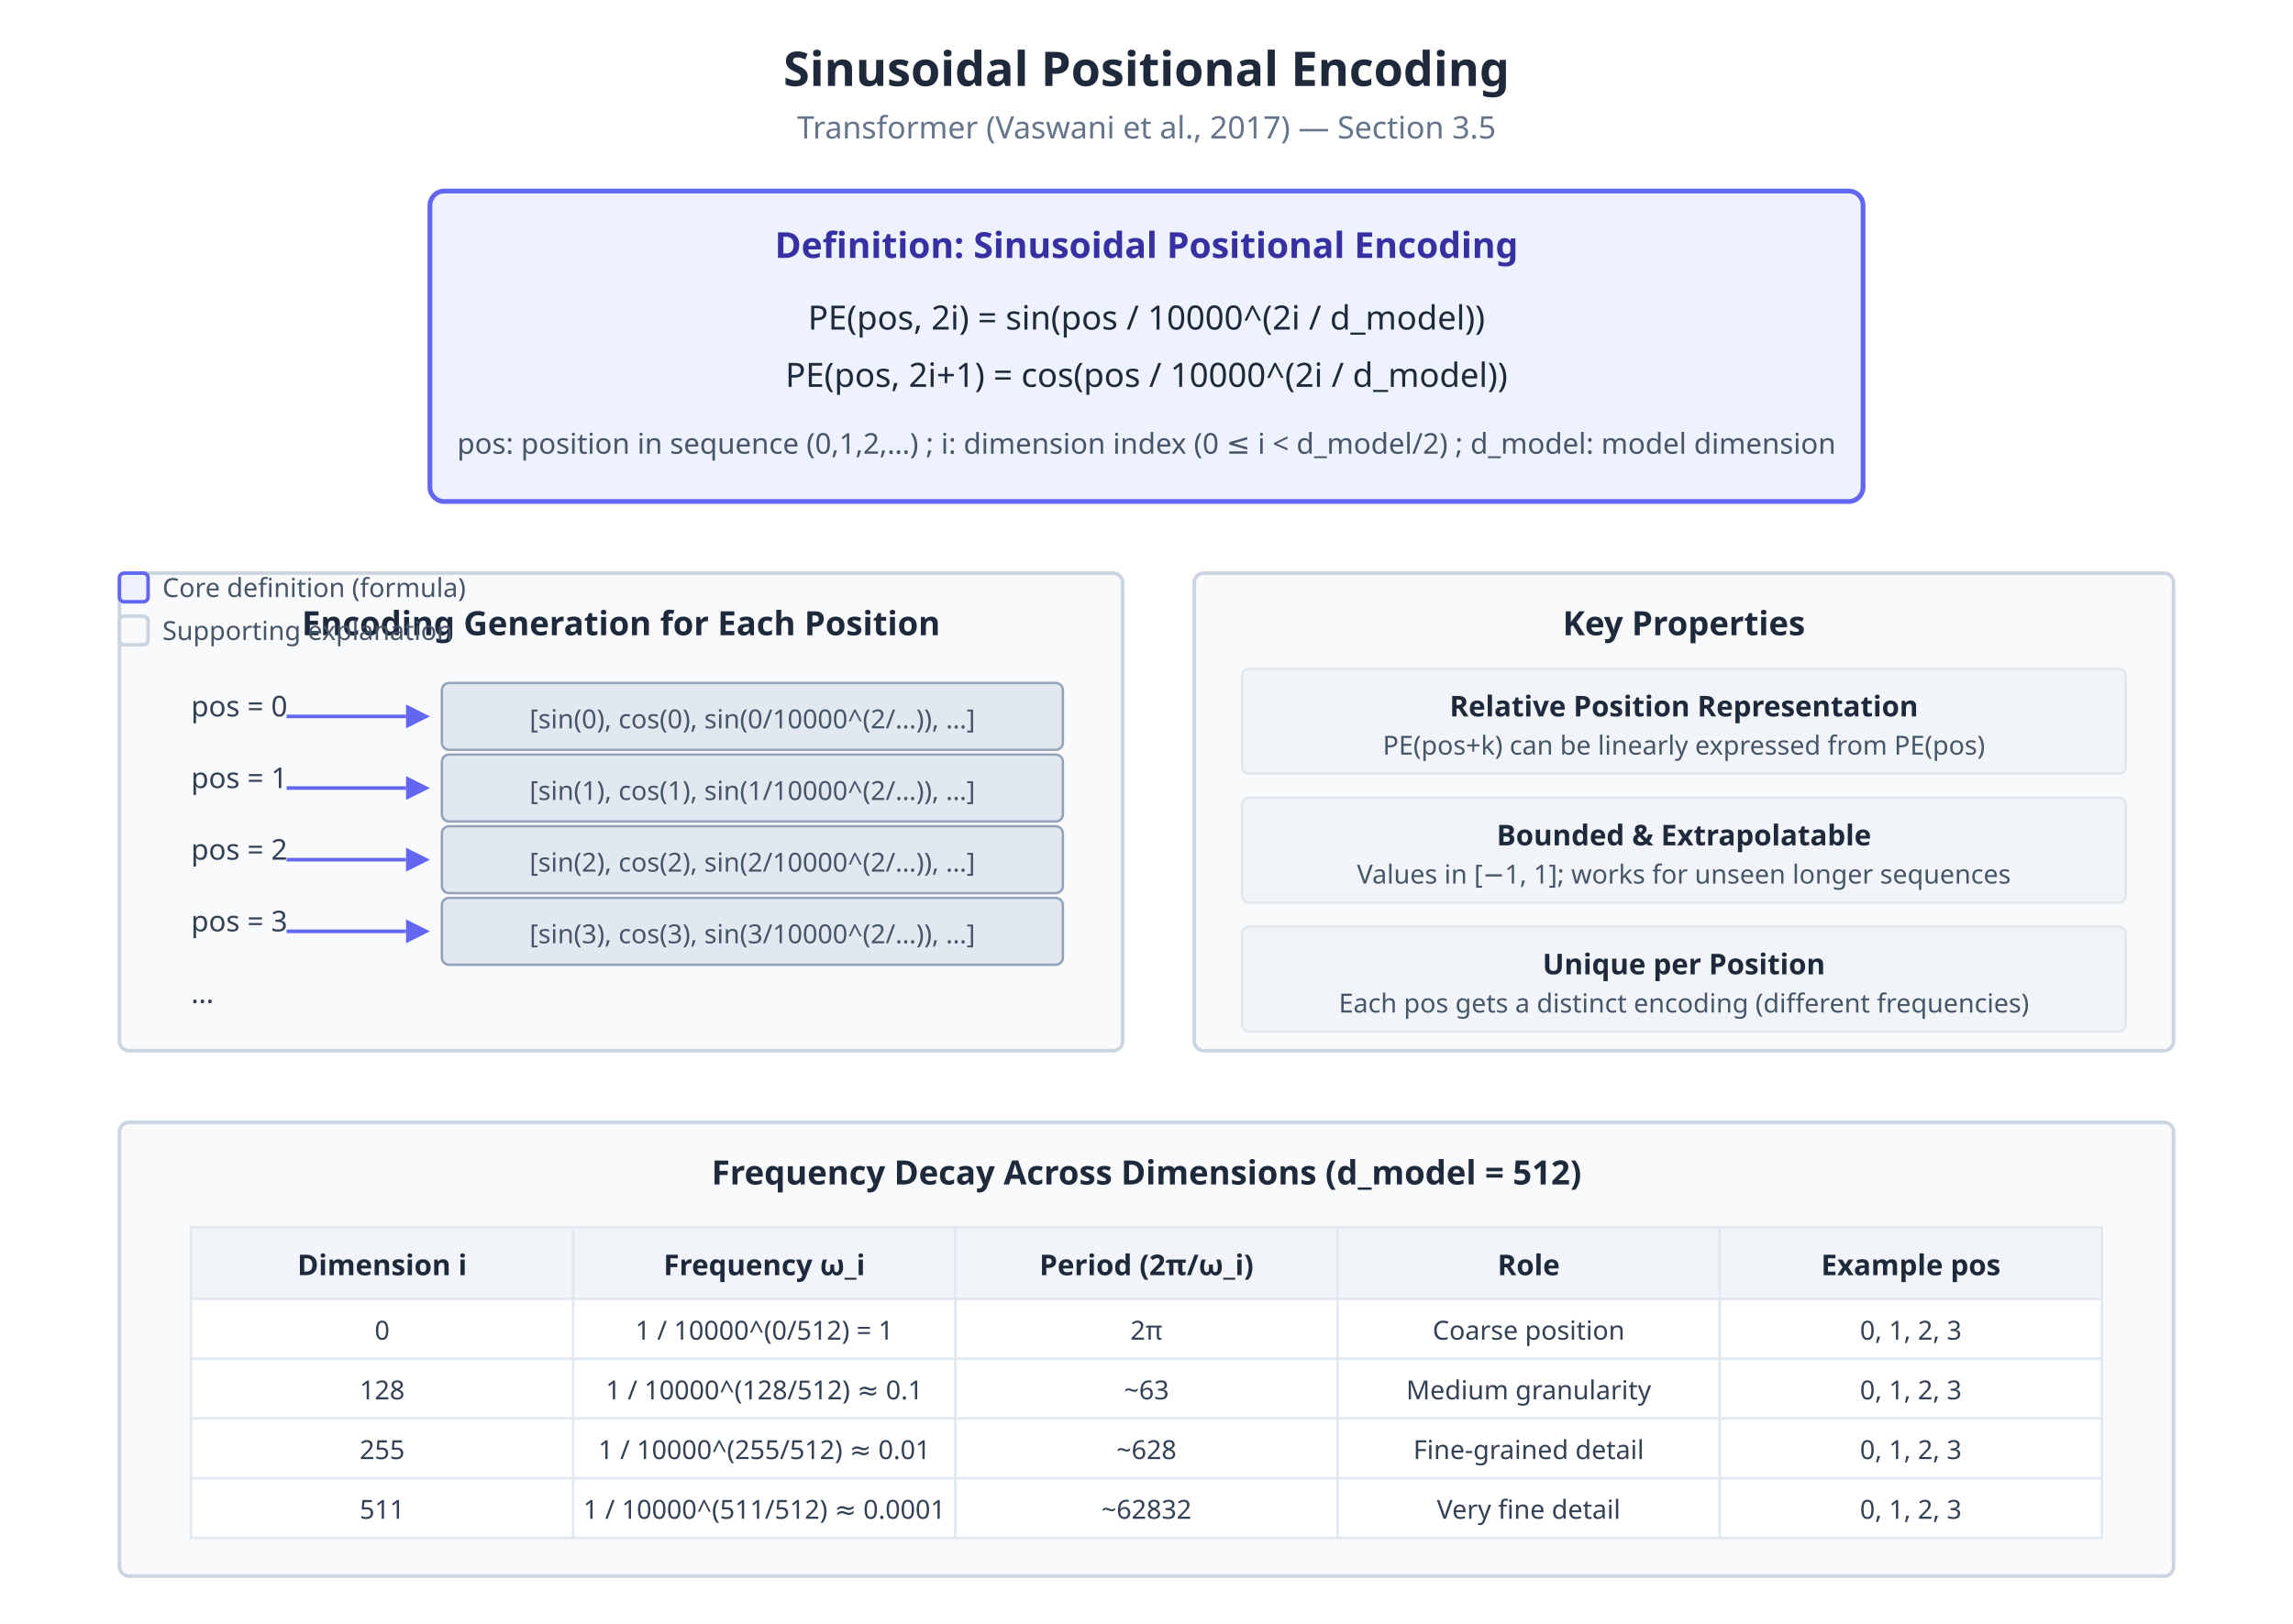
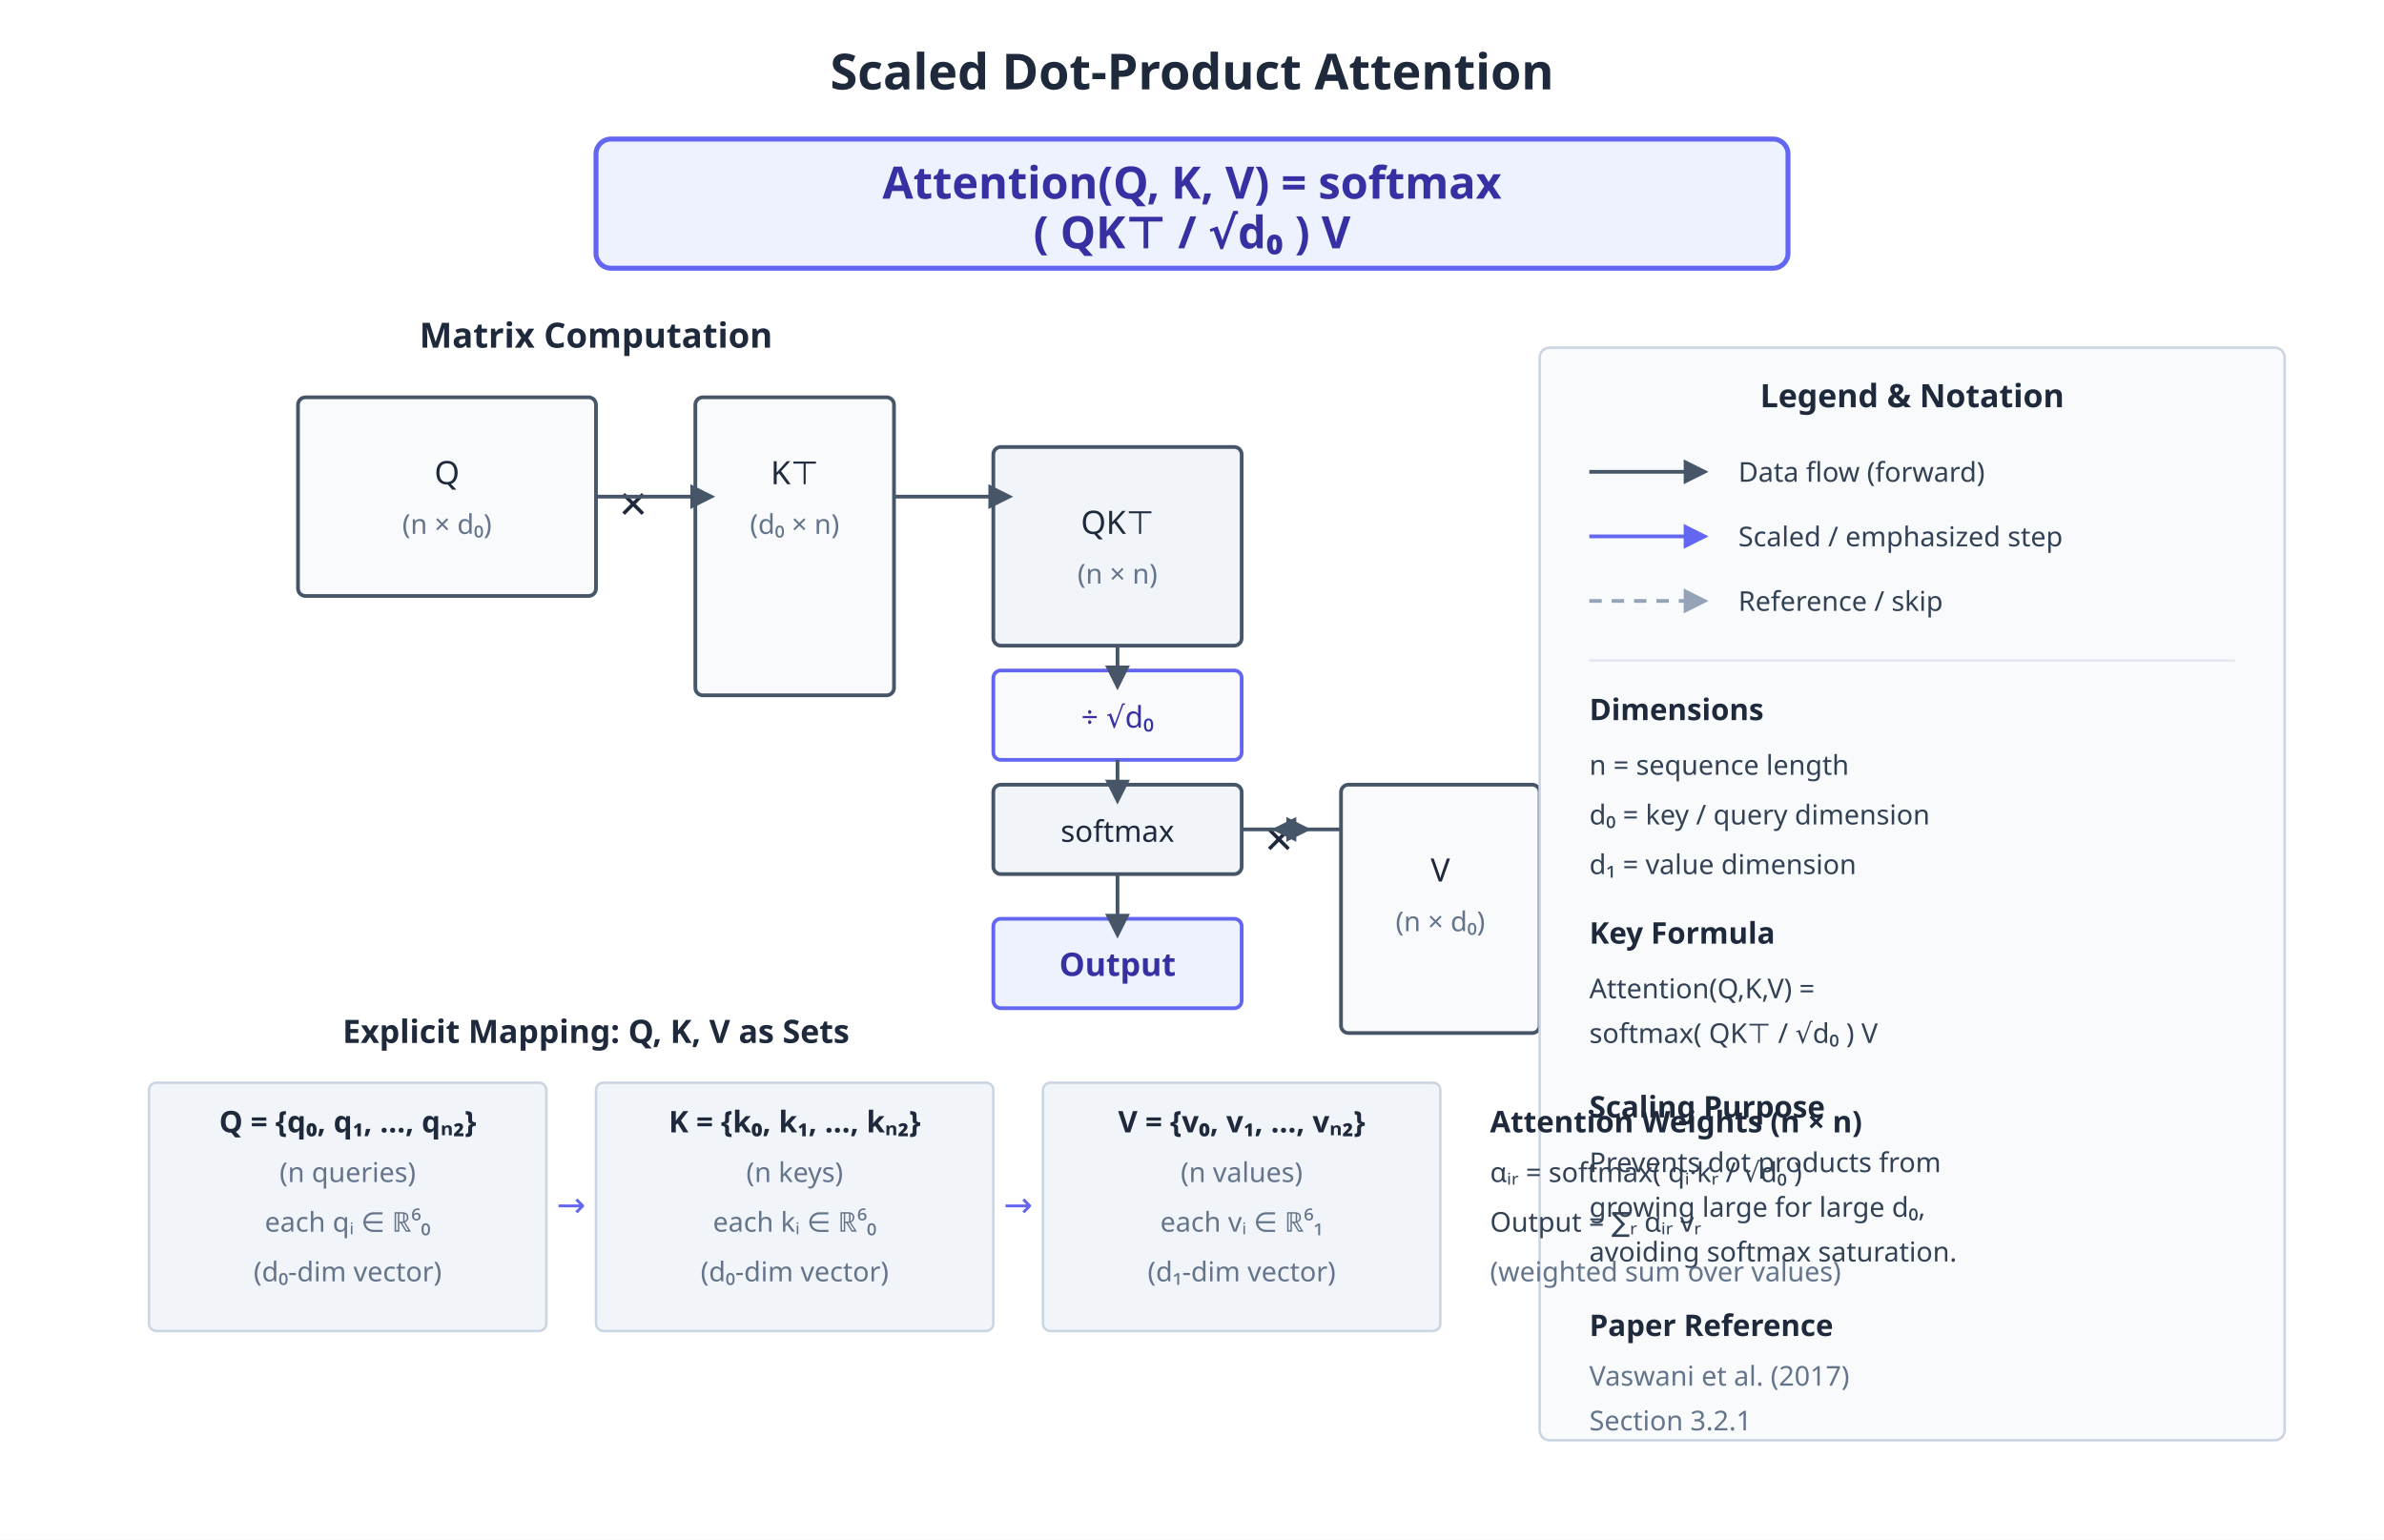
- <svg xmlns="http://www.w3.org/2000/svg" viewBox="0 0 960 680" font-family="'Segoe UI','PingFang SC','Microsoft YaHei',sans-serif" width="960" height="680">
-   <rect x="0" y="0" width="960" height="680" fill="#ffffff" />
-   <text x="480" y="36" font-size="20" font-weight="bold" fill="#1e293b" text-anchor="middle">Sinusoidal Positional Encoding</text>
-   <text x="480" y="58" font-size="13" fill="#64748b" text-anchor="middle">Transformer (Vaswani et al., 2017) — Section 3.5</text>
-   <rect x="180" y="80" width="600" height="130" rx="6" fill="#eef2ff" stroke="#6366f1" stroke-width="2" />
-   <text x="480" y="108" font-size="15" font-weight="bold" fill="#3730a3" text-anchor="middle">Definition: Sinusoidal Positional Encoding</text>
-   <text x="480" y="138" font-size="14" fill="#1e293b" text-anchor="middle">PE(pos, 2i) = sin(pos / 10000^(2i / d_model))</text>
-   <text x="480" y="162" font-size="14" fill="#1e293b" text-anchor="middle">PE(pos, 2i+1) = cos(pos / 10000^(2i / d_model))</text>
-   <text x="480" y="190" font-size="12" fill="#475569" text-anchor="middle">pos: position in sequence (0,1,2,…) ; i: dimension index (0 ≤ i &lt; d_model/2) ; d_model: model dimension</text>
-   <rect x="50" y="240" width="420" height="200" rx="4" fill="#f8fafc" stroke="#cbd5e1" stroke-width="1.5" />
-   <text x="260" y="266" font-size="14" font-weight="bold" fill="#1e293b" text-anchor="middle">Encoding Generation for Each Position</text>
-   <text x="80" y="300" font-size="12" fill="#334155" text-anchor="start">pos = 0</text>
-   <text x="80" y="330" font-size="12" fill="#334155" text-anchor="start">pos = 1</text>
-   <text x="80" y="360" font-size="12" fill="#334155" text-anchor="start">pos = 2</text>
-   <text x="80" y="390" font-size="12" fill="#334155" text-anchor="start">pos = 3</text>
-   <text x="80" y="420" font-size="12" fill="#334155" text-anchor="start">…</text>
-   <line x1="120" y1="300" x2="170" y2="300" stroke="#6366f1" stroke-width="1.5" />
-   <polygon points="170,295 180,300 170,305" fill="#6366f1" />
-   <line x1="120" y1="330" x2="170" y2="330" stroke="#6366f1" stroke-width="1.5" />
-   <polygon points="170,325 180,330 170,335" fill="#6366f1" />
-   <line x1="120" y1="360" x2="170" y2="360" stroke="#6366f1" stroke-width="1.5" />
-   <polygon points="170,355 180,360 170,365" fill="#6366f1" />
-   <line x1="120" y1="390" x2="170" y2="390" stroke="#6366f1" stroke-width="1.5" />
-   <polygon points="170,385 180,390 170,395" fill="#6366f1" />
-   <rect x="185" y="286" width="260" height="28" rx="3" fill="#e2e8f0" stroke="#94a3b8" stroke-width="1" />
-   <text x="315" y="305" font-size="11" fill="#475569" text-anchor="middle">[sin(0), cos(0), sin(0/10000^(2/…)), …]</text>
-   <rect x="185" y="316" width="260" height="28" rx="3" fill="#e2e8f0" stroke="#94a3b8" stroke-width="1" />
-   <text x="315" y="335" font-size="11" fill="#475569" text-anchor="middle">[sin(1), cos(1), sin(1/10000^(2/…)), …]</text>
-   <rect x="185" y="346" width="260" height="28" rx="3" fill="#e2e8f0" stroke="#94a3b8" stroke-width="1" />
-   <text x="315" y="365" font-size="11" fill="#475569" text-anchor="middle">[sin(2), cos(2), sin(2/10000^(2/…)), …]</text>
-   <rect x="185" y="376" width="260" height="28" rx="3" fill="#e2e8f0" stroke="#94a3b8" stroke-width="1" />
-   <text x="315" y="395" font-size="11" fill="#475569" text-anchor="middle">[sin(3), cos(3), sin(3/10000^(2/…)), …]</text>
-   <rect x="500" y="240" width="410" height="200" rx="4" fill="#f8fafc" stroke="#cbd5e1" stroke-width="1.5" />
-   <text x="705" y="266" font-size="14" font-weight="bold" fill="#1e293b" text-anchor="middle">Key Properties</text>
-   <rect x="520" y="280" width="370" height="44" rx="3" fill="#f1f5f9" stroke="#e2e8f0" stroke-width="1" />
-   <text x="705" y="300" font-size="12" font-weight="bold" fill="#1e293b" text-anchor="middle">Relative Position Representation</text>
-   <text x="705" y="316" font-size="11" fill="#475569" text-anchor="middle">PE(pos+k) can be linearly expressed from PE(pos)</text>
-   <rect x="520" y="334" width="370" height="44" rx="3" fill="#f1f5f9" stroke="#e2e8f0" stroke-width="1" />
-   <text x="705" y="354" font-size="12" font-weight="bold" fill="#1e293b" text-anchor="middle">Bounded &amp; Extrapolatable</text>
-   <text x="705" y="370" font-size="11" fill="#475569" text-anchor="middle">Values in [−1, 1]; works for unseen longer sequences</text>
-   <rect x="520" y="388" width="370" height="44" rx="3" fill="#f1f5f9" stroke="#e2e8f0" stroke-width="1" />
-   <text x="705" y="408" font-size="12" font-weight="bold" fill="#1e293b" text-anchor="middle">Unique per Position</text>
-   <text x="705" y="424" font-size="11" fill="#475569" text-anchor="middle">Each pos gets a distinct encoding (different frequencies)</text>
-   <rect x="50" y="470" width="860" height="190" rx="4" fill="#f8fafc" stroke="#cbd5e1" stroke-width="1.5" />
-   <text x="480" y="496" font-size="14" font-weight="bold" fill="#1e293b" text-anchor="middle">Frequency Decay Across Dimensions (d_model = 512)</text>
-   <rect x="80" y="514" width="800" height="130" rx="3" fill="#ffffff" stroke="#e2e8f0" stroke-width="1" />
-   <rect x="80" y="514" width="160" height="30" fill="#f1f5f9" stroke="#e2e8f0" stroke-width="1" />
-   <text x="160" y="534" font-size="12" font-weight="bold" fill="#1e293b" text-anchor="middle">Dimension i</text>
-   <rect x="240" y="514" width="160" height="30" fill="#f1f5f9" stroke="#e2e8f0" stroke-width="1" />
-   <text x="320" y="534" font-size="12" font-weight="bold" fill="#1e293b" text-anchor="middle">Frequency ω_i</text>
-   <rect x="400" y="514" width="160" height="30" fill="#f1f5f9" stroke="#e2e8f0" stroke-width="1" />
-   <text x="480" y="534" font-size="12" font-weight="bold" fill="#1e293b" text-anchor="middle">Period (2π/ω_i)</text>
-   <rect x="560" y="514" width="160" height="30" fill="#f1f5f9" stroke="#e2e8f0" stroke-width="1" />
-   <text x="640" y="534" font-size="12" font-weight="bold" fill="#1e293b" text-anchor="middle">Role</text>
-   <rect x="720" y="514" width="160" height="30" fill="#f1f5f9" stroke="#e2e8f0" stroke-width="1" />
-   <text x="800" y="534" font-size="12" font-weight="bold" fill="#1e293b" text-anchor="middle">Example pos</text>
-   <rect x="80" y="544" width="160" height="25" fill="#ffffff" stroke="#e2e8f0" stroke-width="1" />
-   <text x="160" y="561" font-size="11" fill="#334155" text-anchor="middle">0</text>
-   <rect x="240" y="544" width="160" height="25" fill="#ffffff" stroke="#e2e8f0" stroke-width="1" />
-   <text x="320" y="561" font-size="11" fill="#334155" text-anchor="middle">1 / 10000^(0/512) = 1</text>
-   <rect x="400" y="544" width="160" height="25" fill="#ffffff" stroke="#e2e8f0" stroke-width="1" />
-   <text x="480" y="561" font-size="11" fill="#334155" text-anchor="middle">2π</text>
-   <rect x="560" y="544" width="160" height="25" fill="#ffffff" stroke="#e2e8f0" stroke-width="1" />
-   <text x="640" y="561" font-size="11" fill="#334155" text-anchor="middle">Coarse position</text>
-   <rect x="720" y="544" width="160" height="25" fill="#ffffff" stroke="#e2e8f0" stroke-width="1" />
-   <text x="800" y="561" font-size="11" fill="#334155" text-anchor="middle">0, 1, 2, 3</text>
-   <rect x="80" y="569" width="160" height="25" fill="#ffffff" stroke="#e2e8f0" stroke-width="1" />
-   <text x="160" y="586" font-size="11" fill="#334155" text-anchor="middle">128</text>
-   <rect x="240" y="569" width="160" height="25" fill="#ffffff" stroke="#e2e8f0" stroke-width="1" />
-   <text x="320" y="586" font-size="11" fill="#334155" text-anchor="middle">1 / 10000^(128/512) ≈ 0.1</text>
-   <rect x="400" y="569" width="160" height="25" fill="#ffffff" stroke="#e2e8f0" stroke-width="1" />
-   <text x="480" y="586" font-size="11" fill="#334155" text-anchor="middle">~63</text>
-   <rect x="560" y="569" width="160" height="25" fill="#ffffff" stroke="#e2e8f0" stroke-width="1" />
-   <text x="640" y="586" font-size="11" fill="#334155" text-anchor="middle">Medium granularity</text>
-   <rect x="720" y="569" width="160" height="25" fill="#ffffff" stroke="#e2e8f0" stroke-width="1" />
-   <text x="800" y="586" font-size="11" fill="#334155" text-anchor="middle">0, 1, 2, 3</text>
-   <rect x="80" y="594" width="160" height="25" fill="#ffffff" stroke="#e2e8f0" stroke-width="1" />
-   <text x="160" y="611" font-size="11" fill="#334155" text-anchor="middle">255</text>
-   <rect x="240" y="594" width="160" height="25" fill="#ffffff" stroke="#e2e8f0" stroke-width="1" />
-   <text x="320" y="611" font-size="11" fill="#334155" text-anchor="middle">1 / 10000^(255/512) ≈ 0.01</text>
-   <rect x="400" y="594" width="160" height="25" fill="#ffffff" stroke="#e2e8f0" stroke-width="1" />
-   <text x="480" y="611" font-size="11" fill="#334155" text-anchor="middle">~628</text>
-   <rect x="560" y="594" width="160" height="25" fill="#ffffff" stroke="#e2e8f0" stroke-width="1" />
-   <text x="640" y="611" font-size="11" fill="#334155" text-anchor="middle">Fine-grained detail</text>
-   <rect x="720" y="594" width="160" height="25" fill="#ffffff" stroke="#e2e8f0" stroke-width="1" />
-   <text x="800" y="611" font-size="11" fill="#334155" text-anchor="middle">0, 1, 2, 3</text>
-   <rect x="80" y="619" width="160" height="25" fill="#ffffff" stroke="#e2e8f0" stroke-width="1" />
-   <text x="160" y="636" font-size="11" fill="#334155" text-anchor="middle">511</text>
-   <rect x="240" y="619" width="160" height="25" fill="#ffffff" stroke="#e2e8f0" stroke-width="1" />
-   <text x="320" y="636" font-size="11" fill="#334155" text-anchor="middle">1 / 10000^(511/512) ≈ 0.0001</text>
-   <rect x="400" y="619" width="160" height="25" fill="#ffffff" stroke="#e2e8f0" stroke-width="1" />
-   <text x="480" y="636" font-size="11" fill="#334155" text-anchor="middle">~62832</text>
-   <rect x="560" y="619" width="160" height="25" fill="#ffffff" stroke="#e2e8f0" stroke-width="1" />
-   <text x="640" y="636" font-size="11" fill="#334155" text-anchor="middle">Very fine detail</text>
-   <rect x="720" y="619" width="160" height="25" fill="#ffffff" stroke="#e2e8f0" stroke-width="1" />
-   <text x="800" y="636" font-size="11" fill="#334155" text-anchor="middle">0, 1, 2, 3</text>
-   <rect x="50" y="240" width="12" height="12" rx="2" fill="#eef2ff" stroke="#6366f1" stroke-width="1.5" />
-   <text x="68" y="250" font-size="11" fill="#475569">Core definition (formula)</text>
-   <rect x="50" y="258" width="12" height="12" rx="2" fill="#f8fafc" stroke="#cbd5e1" stroke-width="1.5" />
-   <text x="68" y="268" font-size="11" fill="#475569">Supporting explanation</text>
+ <svg xmlns="http://www.w3.org/2000/svg" viewBox="0 0 960 620" font-family="'Segoe UI','PingFang SC','Microsoft YaHei',sans-serif" width="960" height="620">
+   <rect x="0" y="0" width="960" height="620" fill="#ffffff" />
+   <text x="480" y="36" text-anchor="middle" font-size="20" font-weight="bold" fill="#1e293b">Scaled Dot-Product Attention</text>
+   <rect x="240" y="56" width="480" height="52" rx="6" fill="#eef2ff" stroke="#6366f1" stroke-width="2" />
+   <text x="480" y="80" text-anchor="middle" font-size="18" font-weight="bold" fill="#3730a3">Attention(Q, K, V) = softmax</text>
+   <text x="480" y="100" text-anchor="middle" font-size="18" font-weight="bold" fill="#3730a3">( QK⊤ / √d₀ ) V</text>
+   <g transform="translate(60, 140)">
+     <text x="180" y="0" text-anchor="middle" font-size="14" font-weight="bold" fill="#1e293b">Matrix Computation</text>
+     <rect x="60" y="20" width="120" height="80" rx="3" fill="#f8fafc" stroke="#475569" stroke-width="1.5" />
+     <text x="120" y="55" text-anchor="middle" font-size="13" fill="#1e293b">Q</text>
+     <text x="120" y="75" text-anchor="middle" font-size="11" fill="#64748b">(n × d₀)</text>
+     <rect x="220" y="20" width="80" height="120" rx="3" fill="#f8fafc" stroke="#475569" stroke-width="1.5" />
+     <text x="260" y="55" text-anchor="middle" font-size="13" fill="#1e293b">K⊤</text>
+     <text x="260" y="75" text-anchor="middle" font-size="11" fill="#64748b">(d₀ × n)</text>
+     <text x="195" y="70" text-anchor="middle" font-size="20" fill="#1e293b">×</text>
+     <rect x="340" y="40" width="100" height="80" rx="3" fill="#f1f5f9" stroke="#475569" stroke-width="1.5" />
+     <text x="390" y="75" text-anchor="middle" font-size="13" fill="#1e293b">QK⊤</text>
+     <text x="390" y="95" text-anchor="middle" font-size="11" fill="#64748b">(n × n)</text>
+     <line x1="180" y1="60" x2="220" y2="60" stroke="#475569" stroke-width="1.5" />
+     <polygon points="218,55 228,60 218,65" fill="#475569" />
+     <line x1="300" y1="60" x2="340" y2="60" stroke="#475569" stroke-width="1.5" />
+     <polygon points="338,55 348,60 338,65" fill="#475569" />
+     <rect x="340" y="130" width="100" height="36" rx="3" fill="#f8fafc" stroke="#6366f1" stroke-width="1.5" />
+     <text x="390" y="153" text-anchor="middle" font-size="12" fill="#3730a3">÷ √d₀</text>
+     <line x1="390" y1="120" x2="390" y2="130" stroke="#475569" stroke-width="1.5" />
+     <polygon points="385,128 390,138 395,128" fill="#475569" />
+     <rect x="340" y="176" width="100" height="36" rx="3" fill="#f1f5f9" stroke="#475569" stroke-width="1.5" />
+     <text x="390" y="199" text-anchor="middle" font-size="12" fill="#1e293b">softmax</text>
+     <line x1="390" y1="166" x2="390" y2="176" stroke="#475569" stroke-width="1.5" />
+     <polygon points="385,174 390,184 395,174" fill="#475569" />
+     <rect x="480" y="176" width="80" height="100" rx="3" fill="#f8fafc" stroke="#475569" stroke-width="1.5" />
+     <text x="520" y="215" text-anchor="middle" font-size="13" fill="#1e293b">V</text>
+     <text x="520" y="235" text-anchor="middle" font-size="11" fill="#64748b">(n × d₀)</text>
+     <text x="455" y="205" text-anchor="middle" font-size="20" fill="#1e293b">×</text>
+     <line x1="440" y1="194" x2="460" y2="194" stroke="#475569" stroke-width="1.5" />
+     <polygon points="458,189 468,194 458,199" fill="#475569" />
+     <line x1="480" y1="194" x2="460" y2="194" stroke="#475569" stroke-width="1.5" />
+     <polygon points="462,189 452,194 462,199" fill="#475569" />
+     <rect x="340" y="230" width="100" height="36" rx="3" fill="#eef2ff" stroke="#6366f1" stroke-width="1.5" />
+     <text x="390" y="253" text-anchor="middle" font-size="13" font-weight="bold" fill="#3730a3">Output</text>
+     <line x1="390" y1="212" x2="390" y2="230" stroke="#475569" stroke-width="1.5" />
+     <polygon points="385,228 390,238 395,228" fill="#475569" />
+   </g>
+   <g transform="translate(620, 140)">
+     <rect x="0" y="0" width="300" height="440" rx="4" fill="#f8fafc" stroke="#cbd5e1" stroke-width="1" />
+     <text x="150" y="24" text-anchor="middle" font-size="13" font-weight="bold" fill="#1e293b">Legend &amp; Notation</text>
+     <line x1="20" y1="50" x2="60" y2="50" stroke="#475569" stroke-width="1.5" />
+     <polygon points="58,45 68,50 58,55" fill="#475569" />
+     <text x="80" y="54" font-size="11" fill="#334155">Data flow (forward)</text>
+     <line x1="20" y1="76" x2="60" y2="76" stroke="#6366f1" stroke-width="1.5" />
+     <polygon points="58,71 68,76 58,81" fill="#6366f1" />
+     <text x="80" y="80" font-size="11" fill="#334155">Scaled / emphasized step</text>
+     <line x1="20" y1="102" x2="60" y2="102" stroke="#94a3b8" stroke-width="1.5" stroke-dasharray="5,4" />
+     <polygon points="58,97 68,102 58,107" fill="#94a3b8" />
+     <text x="80" y="106" font-size="11" fill="#334155">Reference / skip</text>
+     <line x1="20" y1="126" x2="280" y2="126" stroke="#e2e8f0" stroke-width="1" />
+     <text x="20" y="150" font-size="12" font-weight="bold" fill="#1e293b">Dimensions</text>
+     <text x="20" y="172" font-size="11" fill="#334155">n = sequence length</text>
+     <text x="20" y="192" font-size="11" fill="#334155">d₀ = key / query dimension</text>
+     <text x="20" y="212" font-size="11" fill="#334155">d₁ = value dimension</text>
+     <text x="20" y="240" font-size="12" font-weight="bold" fill="#1e293b">Key Formula</text>
+     <text x="20" y="262" font-size="11" fill="#334155">Attention(Q,K,V) =</text>
+     <text x="20" y="280" font-size="11" fill="#334155">softmax( QK⊤ / √d₀ ) V</text>
+     <text x="20" y="310" font-size="12" font-weight="bold" fill="#1e293b">Scaling Purpose</text>
+     <text x="20" y="332" font-size="11" fill="#334155">Prevents dot products from</text>
+     <text x="20" y="350" font-size="11" fill="#334155">growing large for large d₀,</text>
+     <text x="20" y="368" font-size="11" fill="#334155">avoiding softmax saturation.</text>
+     <text x="20" y="398" font-size="12" font-weight="bold" fill="#1e293b">Paper Reference</text>
+     <text x="20" y="418" font-size="11" fill="#64748b">Vaswani et al. (2017)</text>
+     <text x="20" y="436" font-size="11" fill="#64748b">Section 3.2.1</text>
+   </g>
+   <g transform="translate(60, 420)">
+     <text x="180" y="0" text-anchor="middle" font-size="13" font-weight="bold" fill="#1e293b">Explicit Mapping: Q, K, V as Sets</text>
+     <rect x="0" y="16" width="160" height="100" rx="3" fill="#f1f5f9" stroke="#cbd5e1" stroke-width="1" />
+     <text x="80" y="36" text-anchor="middle" font-size="12" font-weight="bold" fill="#1e293b">Q = {q₀, q₁, …, qₙ₂}</text>
+     <text x="80" y="56" text-anchor="middle" font-size="11" fill="#64748b">(n queries)</text>
+     <text x="80" y="76" text-anchor="middle" font-size="11" fill="#64748b">each qᵢ ∈ ℝ⁶₀</text>
+     <text x="80" y="96" text-anchor="middle" font-size="11" fill="#64748b">(d₀-dim vector)</text>
+     <rect x="180" y="16" width="160" height="100" rx="3" fill="#f1f5f9" stroke="#cbd5e1" stroke-width="1" />
+     <text x="260" y="36" text-anchor="middle" font-size="12" font-weight="bold" fill="#1e293b">K = {k₀, k₁, …, kₙ₂}</text>
+     <text x="260" y="56" text-anchor="middle" font-size="11" fill="#64748b">(n keys)</text>
+     <text x="260" y="76" text-anchor="middle" font-size="11" fill="#64748b">each kᵢ ∈ ℝ⁶₀</text>
+     <text x="260" y="96" text-anchor="middle" font-size="11" fill="#64748b">(d₀-dim vector)</text>
+     <rect x="360" y="16" width="160" height="100" rx="3" fill="#f1f5f9" stroke="#cbd5e1" stroke-width="1" />
+     <text x="440" y="36" text-anchor="middle" font-size="12" font-weight="bold" fill="#1e293b">V = {v₀, v₁, …, vₙ₂}</text>
+     <text x="440" y="56" text-anchor="middle" font-size="11" fill="#64748b">(n values)</text>
+     <text x="440" y="76" text-anchor="middle" font-size="11" fill="#64748b">each vᵢ ∈ ℝ⁶₁</text>
+     <text x="440" y="96" text-anchor="middle" font-size="11" fill="#64748b">(d₁-dim vector)</text>
+     <text x="170" y="70" text-anchor="middle" font-size="14" fill="#6366f1">→</text>
+     <text x="350" y="70" text-anchor="middle" font-size="14" fill="#6366f1">→</text>
+     <text x="540" y="36" font-size="12" font-weight="bold" fill="#1e293b">Attention Weights (n × n)</text>
+     <text x="540" y="56" font-size="11" fill="#334155">αᵢᵣ = softmax( qᵢ·kᵣ / √d₀ )</text>
+     <text x="540" y="76" font-size="11" fill="#334155">Output = ∑ᵣ αᵢᵣ vᵣ</text>
+     <text x="540" y="96" font-size="11" fill="#64748b">(weighted sum over values)</text>
+   </g>
</svg>
